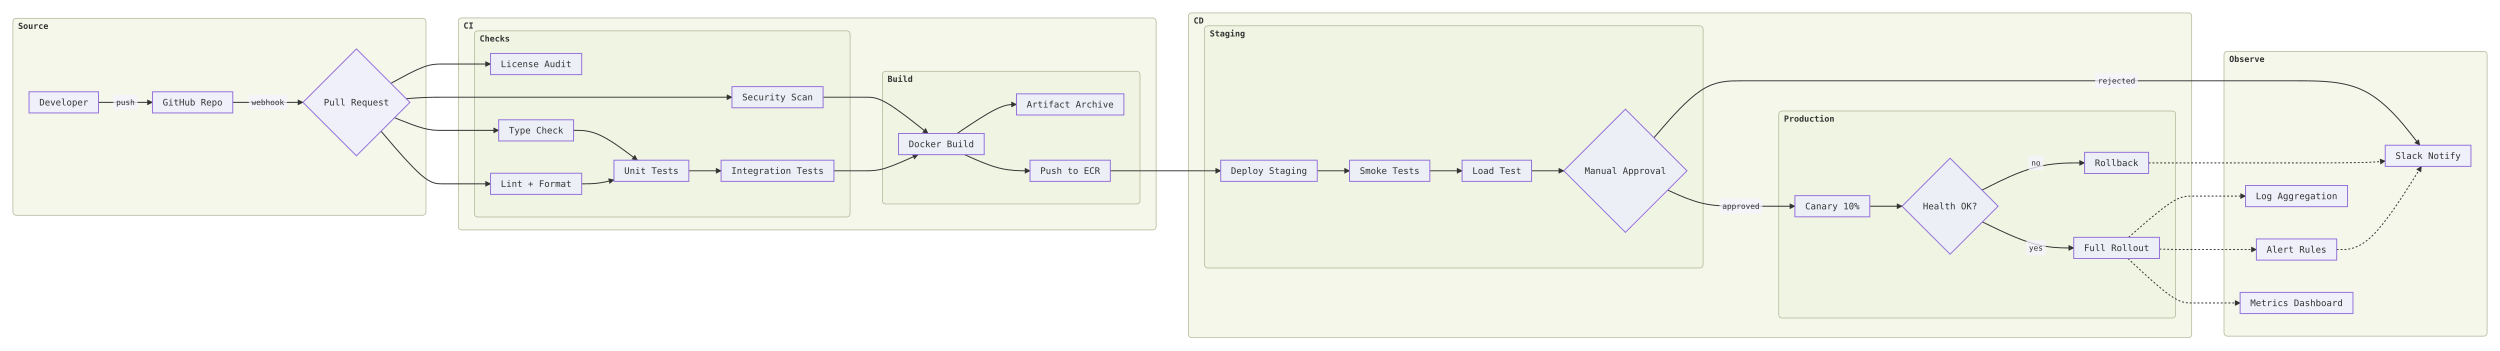
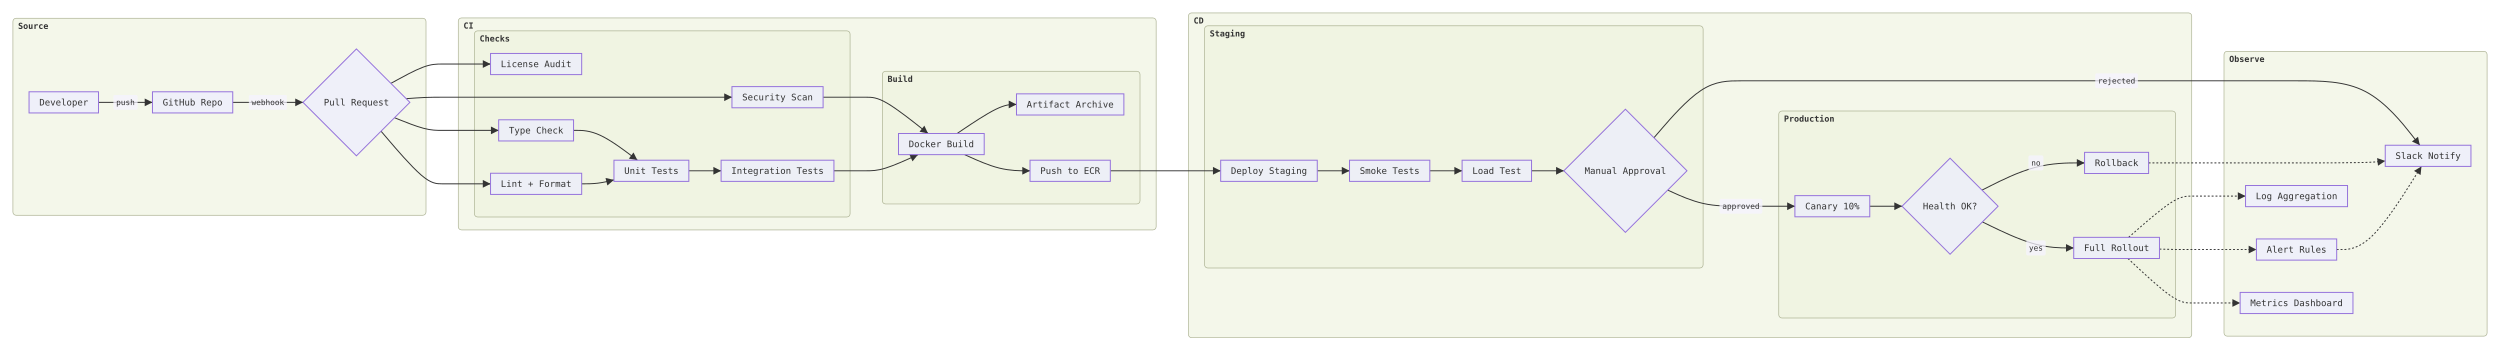
<svg xmlns="http://www.w3.org/2000/svg" viewBox="0 0 3873.2 543.2" width="3873.2" height="543.2">
  <defs>
-     <marker id="arrow-point" viewBox="0 0 10 10" refX="9" refY="5" markerWidth="6" markerHeight="6" orient="auto-start-reverse">
+     <marker id="arrow-point" viewBox="0 0 10 10" refX="10" refY="5" markerWidth="8" markerHeight="8" orient="auto-start-reverse">
      <path d="M0 0 L10 5 L0 10 Z" fill="#333333" />
    </marker>
  </defs>
  <g transform="translate(20, 20)">
    <rect x="0" y="8.3" width="640" height="305.2" rx="5" ry="5" fill="#ecf2dc99" stroke="#a8ae8e" stroke-width="1" />
    <text x="8" y="20.3" text-anchor="start" dominant-baseline="central" font-size="13px" font-family="'Intel One Mono', 'SF Mono', 'Cascadia Code', 'JetBrains Mono', 'Fira Code', 'Consolas', 'Menlo', monospace" fill="#333333" font-weight="bold">Source</text>
    <rect x="690" y="7.8" width="1081.2" height="328.4" rx="5" ry="5" fill="#ecf2dc99" stroke="#a8ae8e" stroke-width="1" />
    <text x="698" y="19.8" text-anchor="start" dominant-baseline="central" font-size="13px" font-family="'Intel One Mono', 'SF Mono', 'Cascadia Code', 'JetBrains Mono', 'Fira Code', 'Consolas', 'Menlo', monospace" fill="#333333" font-weight="bold">CI</text>
    <rect x="715" y="27.8" width="582" height="288.4" rx="5" ry="5" fill="#ecf2dc99" stroke="#a8ae8e" stroke-width="1" />
    <text x="723" y="39.8" text-anchor="start" dominant-baseline="central" font-size="13px" font-family="'Intel One Mono', 'SF Mono', 'Cascadia Code', 'JetBrains Mono', 'Fira Code', 'Consolas', 'Menlo', monospace" fill="#333333" font-weight="bold">Checks</text>
    <rect x="1347" y="90.4" width="399.2" height="205.6" rx="5" ry="5" fill="#ecf2dc99" stroke="#a8ae8e" stroke-width="1" />
    <text x="1355" y="102.4" text-anchor="start" dominant-baseline="central" font-size="13px" font-family="'Intel One Mono', 'SF Mono', 'Cascadia Code', 'JetBrains Mono', 'Fira Code', 'Consolas', 'Menlo', monospace" fill="#333333" font-weight="bold">Build</text>
    <rect x="1821.2" y="0" width="1554.4" height="503.2" rx="5" ry="5" fill="#ecf2dc99" stroke="#a8ae8e" stroke-width="1" />
    <text x="1829.2" y="12" text-anchor="start" dominant-baseline="central" font-size="13px" font-family="'Intel One Mono', 'SF Mono', 'Cascadia Code', 'JetBrains Mono', 'Fira Code', 'Consolas', 'Menlo', monospace" fill="#333333" font-weight="bold">CD</text>
    <rect x="1846.2" y="20" width="772.4" height="375.2" rx="5" ry="5" fill="#ecf2dc99" stroke="#a8ae8e" stroke-width="1" />
    <text x="1854.2" y="32" text-anchor="start" dominant-baseline="central" font-size="13px" font-family="'Intel One Mono', 'SF Mono', 'Cascadia Code', 'JetBrains Mono', 'Fira Code', 'Consolas', 'Menlo', monospace" fill="#333333" font-weight="bold">Staging</text>
    <rect x="2735.8" y="152" width="614.8" height="320.7" rx="5" ry="5" fill="#ecf2dc99" stroke="#a8ae8e" stroke-width="1" />
    <text x="2743.8" y="164" text-anchor="start" dominant-baseline="central" font-size="13px" font-family="'Intel One Mono', 'SF Mono', 'Cascadia Code', 'JetBrains Mono', 'Fira Code', 'Consolas', 'Menlo', monospace" fill="#333333" font-weight="bold">Production</text>
    <rect x="3425.6" y="59.5" width="407.6" height="441.3" rx="5" ry="5" fill="#ecf2dc99" stroke="#a8ae8e" stroke-width="1" />
    <text x="3433.6" y="71.5" text-anchor="start" dominant-baseline="central" font-size="13px" font-family="'Intel One Mono', 'SF Mono', 'Cascadia Code', 'JetBrains Mono', 'Fira Code', 'Consolas', 'Menlo', monospace" fill="#333333" font-weight="bold">Observe</text>
    <path d="M132.6 138.6 L139.57 138.6 C146.53 138.6 160.47 138.6 174.4 138.6 C188.33 138.6 202.27 138.6 209.23 138.6 L216.2 138.6" fill="none" stroke="#333333" stroke-width="1.5" marker-end="url(#arrow-point)" />
    <rect x="156" y="127.4" width="36.8" height="22.4" rx="2" ry="2" fill="#f5f3ffbf" stroke="#f5f3ffbf" stroke-width="0.5" />
    <text x="174.4" y="138.6" text-anchor="middle" dominant-baseline="central" font-size="12px" font-family="'Intel One Mono', 'SF Mono', 'Cascadia Code', 'JetBrains Mono', 'Fira Code', 'Consolas', 'Menlo', monospace" fill="#333333">push</text>
    <path d="M340.6 138.6 L349.67 138.6 C358.73 138.6 376.87 138.6 395 138.6 C413.13 138.6 431.27 138.6 440.33 138.6 L449.4 138.6" fill="none" stroke="#333333" stroke-width="1.5" marker-end="url(#arrow-point)" />
    <rect x="365.8" y="127.4" width="58.4" height="22.4" rx="2" ry="2" fill="#f5f3ffbf" stroke="#f5f3ffbf" stroke-width="0.5" />
    <text x="395" y="138.6" text-anchor="middle" dominant-baseline="central" font-size="12px" font-family="'Intel One Mono', 'SF Mono', 'Cascadia Code', 'JetBrains Mono', 'Fira Code', 'Consolas', 'Menlo', monospace" fill="#333333">webhook</text>
    <path d="M570.34 183.26 L581.95 196.85 C593.56 210.44 616.78 237.62 632.56 251.21 C648.33 264.8 656.67 264.8 665 264.8 C673.33 264.8 681.67 264.8 690 264.8 C698.33 264.8 706.67 264.8 715 264.8 C723.33 264.8 731.67 264.8 735.83 264.8 L740 264.8" fill="none" stroke="#333333" stroke-width="1.5" marker-end="url(#arrow-point)" />
    <path d="M591.23 162.37 L599.36 165.64 C607.49 168.91 623.74 175.46 636.04 178.73 C648.33 182 656.67 182 665 182 C673.33 182 681.67 182 690 182 C698.33 182 706.67 182 717.1 182 C727.53 182 740.07 182 746.33 182 L752.6 182" fill="none" stroke="#333333" stroke-width="1.5" marker-end="url(#arrow-point)" />
    <path d="M609.28 132.88 L614.4 132.5 C619.52 132.12 629.76 131.36 639.05 130.98 C648.33 130.6 656.67 130.6 665 130.6 C673.33 130.6 681.67 130.6 690 130.6 C698.33 130.6 706.67 130.6 726.77 130.6 C746.87 130.6 778.73 130.6 810.6 130.6 C842.47 130.6 874.33 130.6 904.1 130.6 C933.87 130.6 961.53 130.6 989.2 130.6 C1016.87 130.6 1044.53 130.6 1065.33 130.6 C1086.13 130.6 1100.07 130.6 1107.03 130.6 L1114 130.6" fill="none" stroke="#333333" stroke-width="1.5" marker-end="url(#arrow-point)" />
    <path d="M585.58 109.18 L594.65 104.19 C603.72 99.19 621.86 89.19 635.1 84.2 C648.33 79.2 656.67 79.2 665 79.2 C673.33 79.2 681.67 79.2 690 79.2 C698.33 79.2 706.67 79.2 715 79.2 C723.33 79.2 731.67 79.2 735.83 79.2 L740 79.2" fill="none" stroke="#333333" stroke-width="1.5" marker-end="url(#arrow-point)" />
    <path d="M881.2 264.8 L885.37 264.8 C889.53 264.8 897.87 264.8 906.2 263.79 C914.53 262.77 922.87 260.74 927.03 259.73 L931.2 258.72" fill="none" stroke="#333333" stroke-width="1.5" marker-end="url(#arrow-point)" />
    <path d="M868.6 182 L874.87 182 C881.13 182 893.67 182 910.14 189.7 C926.62 197.4 947.04 212.8 957.25 220.5 L967.46 228.2" fill="none" stroke="#333333" stroke-width="1.5" marker-end="url(#arrow-point)" />
    <path d="M1047.2 244.6 L1051.37 244.6 C1055.53 244.6 1063.87 244.6 1072.2 244.6 C1080.53 244.6 1088.87 244.6 1093.03 244.6 L1097.2 244.6" fill="none" stroke="#333333" stroke-width="1.5" marker-end="url(#arrow-point)" />
    <path d="M1272 244.6 L1276.17 244.6 C1280.33 244.6 1288.67 244.6 1297 244.6 C1305.33 244.6 1313.67 244.6 1322 244.6 C1330.33 244.6 1338.67 244.6 1352.03 240.43 C1365.4 236.27 1383.8 227.93 1392.99 223.77 L1402.19 219.6" fill="none" stroke="#333333" stroke-width="1.5" marker-end="url(#arrow-point)" />
    <path d="M1255.2 130.6 L1262.17 130.6 C1269.13 130.6 1283.07 130.6 1294.2 130.6 C1305.33 130.6 1313.67 130.6 1322 130.6 C1330.33 130.6 1338.67 130.6 1354.63 139.97 C1370.58 149.33 1394.17 168.07 1405.96 177.43 L1417.75 186.8" fill="none" stroke="#333333" stroke-width="1.5" marker-end="url(#arrow-point)" />
    <path d="M1474.61 219.6 L1483.81 223.77 C1493 227.93 1511.4 236.27 1528.27 240.43 C1545.13 244.6 1560.47 244.6 1568.13 244.6 L1575.8 244.6" fill="none" stroke="#333333" stroke-width="1.5" marker-end="url(#arrow-point)" />
    <path d="M1462.81 186.8 L1473.98 179.3 C1485.14 171.8 1507.47 156.8 1522.8 149.3 C1538.13 141.8 1546.47 141.8 1550.63 141.8 L1554.8 141.8" fill="none" stroke="#333333" stroke-width="1.5" marker-end="url(#arrow-point)" />
    <path d="M1700.2 244.6 L1707.87 244.6 C1715.53 244.6 1730.87 244.6 1742.7 244.6 C1754.53 244.6 1762.87 244.6 1771.2 244.6 C1779.53 244.6 1787.87 244.6 1796.2 244.6 C1804.53 244.6 1812.87 244.6 1821.2 244.6 C1829.53 244.6 1837.87 244.6 1846.2 244.6 C1854.53 244.6 1862.87 244.6 1867.03 244.6 L1871.2 244.6" fill="none" stroke="#333333" stroke-width="1.5" marker-end="url(#arrow-point)" />
    <path d="M2020.8 244.6 L2024.97 244.6 C2029.13 244.6 2037.47 244.6 2045.8 244.6 C2054.13 244.6 2062.47 244.6 2066.63 244.6 L2070.8 244.6" fill="none" stroke="#333333" stroke-width="1.5" marker-end="url(#arrow-point)" />
    <path d="M2195.2 244.6 L2199.37 244.6 C2203.53 244.6 2211.87 244.6 2220.2 244.6 C2228.53 244.6 2236.87 244.6 2241.03 244.6 L2245.2 244.6" fill="none" stroke="#333333" stroke-width="1.5" marker-end="url(#arrow-point)" />
    <path d="M2352.8 244.6 L2356.97 244.6 C2361.13 244.6 2369.47 244.6 2377.8 244.6 C2386.13 244.6 2394.47 244.6 2398.63 244.6 L2402.8 244.6" fill="none" stroke="#333333" stroke-width="1.5" marker-end="url(#arrow-point)" />
    <path d="M2563.72 274.48 L2572.87 278.65 C2582.02 282.82 2600.31 291.16 2619.22 295.33 C2638.13 299.5 2657.67 299.5 2677.2 299.5 C2696.73 299.5 2716.27 299.5 2730.2 299.5 C2744.13 299.5 2752.47 299.5 2756.63 299.5 L2760.8 299.5" fill="none" stroke="#333333" stroke-width="1.5" marker-end="url(#arrow-point)" />
    <rect x="2644.4" y="288.3" width="65.6" height="22.4" rx="2" ry="2" fill="#f5f3ffbf" stroke="#f5f3ffbf" stroke-width="0.5" />
    <text x="2677.2" y="299.5" text-anchor="middle" dominant-baseline="central" font-size="12px" font-family="'Intel One Mono', 'SF Mono', 'Cascadia Code', 'JetBrains Mono', 'Fira Code', 'Consolas', 'Menlo', monospace" fill="#333333">approved</text>
    <path d="M2542.41 193.41 L2555.11 178.71 C2567.81 164.01 2593.2 134.6 2615.67 119.9 C2638.13 105.2 2657.67 105.2 2677.2 105.2 C2696.73 105.2 2716.27 105.2 2739.87 105.2 C2763.47 105.2 2791.13 105.2 2818.8 105.2 C2846.47 105.2 2874.13 105.2 2904.53 105.2 C2934.93 105.2 2968.07 105.2 3006.8 105.2 C3045.53 105.2 3089.87 105.2 3132.87 105.2 C3175.87 105.2 3217.53 105.2 3253.6 105.2 C3289.67 105.2 3320.13 105.2 3339.53 105.2 C3358.93 105.2 3367.27 105.2 3375.6 105.2 C3383.93 105.2 3392.27 105.2 3400.6 105.2 C3408.93 105.2 3417.27 105.2 3440.17 105.2 C3463.07 105.2 3500.53 105.2 3538 105.2 C3575.47 105.2 3612.93 105.2 3644.75 121.83 C3676.57 138.47 3702.73 171.73 3715.82 188.37 L3728.9 205" fill="none" stroke="#333333" stroke-width="1.5" marker-end="url(#arrow-point)" />
    <rect x="3226.4" y="94" width="65.6" height="22.4" rx="2" ry="2" fill="#f5f3ffbf" stroke="#f5f3ffbf" stroke-width="0.5" />
    <text x="3259.2" y="105.2" text-anchor="middle" dominant-baseline="central" font-size="12px" font-family="'Intel One Mono', 'SF Mono', 'Cascadia Code', 'JetBrains Mono', 'Fira Code', 'Consolas', 'Menlo', monospace" fill="#333333">rejected</text>
    <path d="M2876.8 299.5 L2880.97 299.5 C2885.13 299.5 2893.47 299.5 2901.8 299.5 C2910.13 299.5 2918.47 299.5 2922.63 299.5 L2926.8 299.5" fill="none" stroke="#333333" stroke-width="1.5" marker-end="url(#arrow-point)" />
    <path d="M3051.28 323.82 L3065.1 330.54 C3078.92 337.25 3106.56 350.67 3130.15 357.39 C3153.73 364.1 3173.27 364.1 3183.03 364.1 L3192.8 364.1" fill="none" stroke="#333333" stroke-width="1.5" marker-end="url(#arrow-point)" />
    <rect x="3119.4" y="352.9" width="29.6" height="22.4" rx="2" ry="2" fill="#f5f3ffbf" stroke="#f5f3ffbf" stroke-width="0.5" />
    <text x="3134.2" y="364.1" text-anchor="middle" dominant-baseline="central" font-size="12px" font-family="'Intel One Mono', 'SF Mono', 'Cascadia Code', 'JetBrains Mono', 'Fira Code', 'Consolas', 'Menlo', monospace" fill="#333333">yes</text>
    <path d="M3050.65 274.55 L3064.58 267.53 C3078.5 260.5 3106.35 246.45 3132.84 239.43 C3159.33 232.4 3184.47 232.4 3197.03 232.4 L3209.6 232.4" fill="none" stroke="#333333" stroke-width="1.5" marker-end="url(#arrow-point)" />
    <rect x="3123" y="221.2" width="22.4" height="22.4" rx="2" ry="2" fill="#f5f3ffbf" stroke="#f5f3ffbf" stroke-width="0.5" />
    <text x="3134.2" y="232.4" text-anchor="middle" dominant-baseline="central" font-size="12px" font-family="'Intel One Mono', 'SF Mono', 'Cascadia Code', 'JetBrains Mono', 'Fira Code', 'Consolas', 'Menlo', monospace" fill="#333333">no</text>
    <path d="M3276.77 380.5 L3289.08 391.98 C3301.38 403.47 3325.99 426.43 3342.46 437.92 C3358.93 449.4 3367.27 449.4 3375.6 449.4 C3383.93 449.4 3392.27 449.4 3400.6 449.4 C3408.93 449.4 3417.27 449.4 3425.6 449.4 C3433.93 449.4 3442.27 449.4 3446.43 449.4 L3450.6 449.4" fill="none" stroke="#333333" stroke-width="1.5" stroke-dasharray="3 3" marker-end="url(#arrow-point)" />
    <path d="M3325.6 365.92 L3329.77 366.03 C3333.93 366.14 3342.27 366.37 3350.6 366.49 C3358.93 366.6 3367.27 366.6 3375.6 366.6 C3383.93 366.6 3392.27 366.6 3400.6 366.6 C3408.93 366.6 3417.27 366.6 3429.8 366.6 C3442.33 366.6 3459.07 366.6 3467.43 366.6 L3475.8 366.6" fill="none" stroke="#333333" stroke-width="1.5" stroke-dasharray="3 3" marker-end="url(#arrow-point)" />
    <path d="M3277.87 347.7 L3289.99 337.05 C3302.11 326.4 3326.36 305.1 3342.64 294.45 C3358.93 283.8 3367.27 283.8 3375.6 283.8 C3383.93 283.8 3392.27 283.8 3400.6 283.8 C3408.93 283.8 3417.27 283.8 3427 283.8 C3436.73 283.8 3447.87 283.8 3453.43 283.8 L3459 283.8" fill="none" stroke="#333333" stroke-width="1.5" stroke-dasharray="3 3" marker-end="url(#arrow-point)" />
    <path d="M3308.8 232.4 L3315.77 232.4 C3322.73 232.4 3336.67 232.4 3347.8 232.4 C3358.93 232.4 3367.27 232.4 3375.6 232.4 C3383.93 232.4 3392.27 232.4 3400.6 232.4 C3408.93 232.4 3417.27 232.4 3440.17 232.4 C3463.07 232.4 3500.53 232.4 3538 232.4 C3575.47 232.4 3612.93 232.4 3635.83 231.9 C3658.73 231.4 3667.07 230.39 3671.23 229.89 L3675.4 229.39" fill="none" stroke="#333333" stroke-width="1.5" stroke-dasharray="3 3" marker-end="url(#arrow-point)" />
    <path d="M3600.2 366.6 L3608.57 366.6 C3616.93 366.6 3633.67 366.6 3655.55 345.13 C3677.43 323.67 3704.45 280.73 3717.96 259.27 L3731.48 237.8" fill="none" stroke="#333333" stroke-width="1.5" stroke-dasharray="3 3" marker-end="url(#arrow-point)" />
    <rect x="25" y="122.2" width="107.6" height="32.8" fill="#ececffb2" stroke="#9370db" stroke-width="1.5" />
    <text x="78.8" y="138.6" text-anchor="middle" dominant-baseline="central" font-size="14px" font-family="'Intel One Mono', 'SF Mono', 'Cascadia Code', 'JetBrains Mono', 'Fira Code', 'Consolas', 'Menlo', monospace" fill="#333333">Developer</text>
    <rect x="216.2" y="122.2" width="124.4" height="32.8" fill="#ececffb2" stroke="#9370db" stroke-width="1.5" />
    <text x="278.4" y="138.6" text-anchor="middle" dominant-baseline="central" font-size="14px" font-family="'Intel One Mono', 'SF Mono', 'Cascadia Code', 'JetBrains Mono', 'Fira Code', 'Consolas', 'Menlo', monospace" fill="#333333">GitHub Repo</text>
    <polygon points="532.2,55.8 615,138.6 532.2,221.4 449.4,138.6" fill="#ececffb2" stroke="#9370db" stroke-width="1.5" />
    <text x="532.2" y="138.6" text-anchor="middle" dominant-baseline="central" font-size="14px" font-family="'Intel One Mono', 'SF Mono', 'Cascadia Code', 'JetBrains Mono', 'Fira Code', 'Consolas', 'Menlo', monospace" fill="#333333">Pull Request</text>
    <rect x="740" y="248.4" width="141.2" height="32.8" fill="#ececffb2" stroke="#9370db" stroke-width="1.5" />
    <text x="810.6" y="264.8" text-anchor="middle" dominant-baseline="central" font-size="14px" font-family="'Intel One Mono', 'SF Mono', 'Cascadia Code', 'JetBrains Mono', 'Fira Code', 'Consolas', 'Menlo', monospace" fill="#333333">Lint + Format</text>
    <rect x="752.6" y="165.6" width="116" height="32.8" fill="#ececffb2" stroke="#9370db" stroke-width="1.5" />
    <text x="810.6" y="182" text-anchor="middle" dominant-baseline="central" font-size="14px" font-family="'Intel One Mono', 'SF Mono', 'Cascadia Code', 'JetBrains Mono', 'Fira Code', 'Consolas', 'Menlo', monospace" fill="#333333">Type Check</text>
    <rect x="931.2" y="228.2" width="116" height="32.8" fill="#ececffb2" stroke="#9370db" stroke-width="1.5" />
    <text x="989.2" y="244.6" text-anchor="middle" dominant-baseline="central" font-size="14px" font-family="'Intel One Mono', 'SF Mono', 'Cascadia Code', 'JetBrains Mono', 'Fira Code', 'Consolas', 'Menlo', monospace" fill="#333333">Unit Tests</text>
    <rect x="1097.2" y="228.2" width="174.8" height="32.8" fill="#ececffb2" stroke="#9370db" stroke-width="1.5" />
    <text x="1184.6" y="244.6" text-anchor="middle" dominant-baseline="central" font-size="14px" font-family="'Intel One Mono', 'SF Mono', 'Cascadia Code', 'JetBrains Mono', 'Fira Code', 'Consolas', 'Menlo', monospace" fill="#333333">Integration Tests</text>
    <rect x="1114" y="114.2" width="141.2" height="32.8" fill="#ececffb2" stroke="#9370db" stroke-width="1.5" />
    <text x="1184.6" y="130.6" text-anchor="middle" dominant-baseline="central" font-size="14px" font-family="'Intel One Mono', 'SF Mono', 'Cascadia Code', 'JetBrains Mono', 'Fira Code', 'Consolas', 'Menlo', monospace" fill="#333333">Security Scan</text>
    <rect x="740" y="62.8" width="141.2" height="32.8" fill="#ececffb2" stroke="#9370db" stroke-width="1.5" />
    <text x="810.6" y="79.2" text-anchor="middle" dominant-baseline="central" font-size="14px" font-family="'Intel One Mono', 'SF Mono', 'Cascadia Code', 'JetBrains Mono', 'Fira Code', 'Consolas', 'Menlo', monospace" fill="#333333">License Audit</text>
    <rect x="1372" y="186.8" width="132.8" height="32.8" fill="#ececffb2" stroke="#9370db" stroke-width="1.5" />
    <text x="1438.4" y="203.2" text-anchor="middle" dominant-baseline="central" font-size="14px" font-family="'Intel One Mono', 'SF Mono', 'Cascadia Code', 'JetBrains Mono', 'Fira Code', 'Consolas', 'Menlo', monospace" fill="#333333">Docker Build</text>
    <rect x="1575.8" y="228.2" width="124.4" height="32.8" fill="#ececffb2" stroke="#9370db" stroke-width="1.5" />
    <text x="1638" y="244.6" text-anchor="middle" dominant-baseline="central" font-size="14px" font-family="'Intel One Mono', 'SF Mono', 'Cascadia Code', 'JetBrains Mono', 'Fira Code', 'Consolas', 'Menlo', monospace" fill="#333333">Push to ECR</text>
    <rect x="1554.8" y="125.4" width="166.4" height="32.8" fill="#ececffb2" stroke="#9370db" stroke-width="1.5" />
    <text x="1638" y="141.8" text-anchor="middle" dominant-baseline="central" font-size="14px" font-family="'Intel One Mono', 'SF Mono', 'Cascadia Code', 'JetBrains Mono', 'Fira Code', 'Consolas', 'Menlo', monospace" fill="#333333">Artifact Archive</text>
    <rect x="1871.2" y="228.2" width="149.6" height="32.8" fill="#ececffb2" stroke="#9370db" stroke-width="1.5" />
    <text x="1946" y="244.6" text-anchor="middle" dominant-baseline="central" font-size="14px" font-family="'Intel One Mono', 'SF Mono', 'Cascadia Code', 'JetBrains Mono', 'Fira Code', 'Consolas', 'Menlo', monospace" fill="#333333">Deploy Staging</text>
    <rect x="2070.8" y="228.2" width="124.4" height="32.8" fill="#ececffb2" stroke="#9370db" stroke-width="1.5" />
    <text x="2133" y="244.6" text-anchor="middle" dominant-baseline="central" font-size="14px" font-family="'Intel One Mono', 'SF Mono', 'Cascadia Code', 'JetBrains Mono', 'Fira Code', 'Consolas', 'Menlo', monospace" fill="#333333">Smoke Tests</text>
    <rect x="2245.2" y="228.2" width="107.6" height="32.8" fill="#ececffb2" stroke="#9370db" stroke-width="1.5" />
    <text x="2299" y="244.6" text-anchor="middle" dominant-baseline="central" font-size="14px" font-family="'Intel One Mono', 'SF Mono', 'Cascadia Code', 'JetBrains Mono', 'Fira Code', 'Consolas', 'Menlo', monospace" fill="#333333">Load Test</text>
    <polygon points="2498.2,149.2 2593.6,244.6 2498.2,340 2402.8,244.6" fill="#ececffb2" stroke="#9370db" stroke-width="1.5" />
    <text x="2498.2" y="244.6" text-anchor="middle" dominant-baseline="central" font-size="14px" font-family="'Intel One Mono', 'SF Mono', 'Cascadia Code', 'JetBrains Mono', 'Fira Code', 'Consolas', 'Menlo', monospace" fill="#333333">Manual Approval</text>
    <rect x="2760.8" y="283.1" width="116" height="32.8" fill="#ececffb2" stroke="#9370db" stroke-width="1.5" />
    <text x="2818.8" y="299.5" text-anchor="middle" dominant-baseline="central" font-size="14px" font-family="'Intel One Mono', 'SF Mono', 'Cascadia Code', 'JetBrains Mono', 'Fira Code', 'Consolas', 'Menlo', monospace" fill="#333333">Canary 10%</text>
    <polygon points="3001.2,225.1 3075.6,299.5 3001.2,373.9 2926.8,299.5" fill="#ececffb2" stroke="#9370db" stroke-width="1.5" />
    <text x="3001.2" y="299.5" text-anchor="middle" dominant-baseline="central" font-size="14px" font-family="'Intel One Mono', 'SF Mono', 'Cascadia Code', 'JetBrains Mono', 'Fira Code', 'Consolas', 'Menlo', monospace" fill="#333333">Health OK?</text>
    <rect x="3192.8" y="347.7" width="132.8" height="32.8" fill="#ececffb2" stroke="#9370db" stroke-width="1.5" />
    <text x="3259.2" y="364.1" text-anchor="middle" dominant-baseline="central" font-size="14px" font-family="'Intel One Mono', 'SF Mono', 'Cascadia Code', 'JetBrains Mono', 'Fira Code', 'Consolas', 'Menlo', monospace" fill="#333333">Full Rollout</text>
    <rect x="3209.6" y="216" width="99.2" height="32.8" fill="#ececffb2" stroke="#9370db" stroke-width="1.5" />
    <text x="3259.2" y="232.4" text-anchor="middle" dominant-baseline="central" font-size="14px" font-family="'Intel One Mono', 'SF Mono', 'Cascadia Code', 'JetBrains Mono', 'Fira Code', 'Consolas', 'Menlo', monospace" fill="#333333">Rollback</text>
    <rect x="3450.6" y="433" width="174.8" height="32.8" fill="#ececffb2" stroke="#9370db" stroke-width="1.5" />
    <text x="3538" y="449.4" text-anchor="middle" dominant-baseline="central" font-size="14px" font-family="'Intel One Mono', 'SF Mono', 'Cascadia Code', 'JetBrains Mono', 'Fira Code', 'Consolas', 'Menlo', monospace" fill="#333333">Metrics Dashboard</text>
    <rect x="3475.8" y="350.2" width="124.4" height="32.8" fill="#ececffb2" stroke="#9370db" stroke-width="1.5" />
    <text x="3538" y="366.6" text-anchor="middle" dominant-baseline="central" font-size="14px" font-family="'Intel One Mono', 'SF Mono', 'Cascadia Code', 'JetBrains Mono', 'Fira Code', 'Consolas', 'Menlo', monospace" fill="#333333">Alert Rules</text>
    <rect x="3459" y="267.4" width="158" height="32.8" fill="#ececffb2" stroke="#9370db" stroke-width="1.5" />
    <text x="3538" y="283.8" text-anchor="middle" dominant-baseline="central" font-size="14px" font-family="'Intel One Mono', 'SF Mono', 'Cascadia Code', 'JetBrains Mono', 'Fira Code', 'Consolas', 'Menlo', monospace" fill="#333333">Log Aggregation</text>
    <rect x="3675.4" y="205" width="132.8" height="32.8" fill="#ececffb2" stroke="#9370db" stroke-width="1.5" />
    <text x="3741.8" y="221.4" text-anchor="middle" dominant-baseline="central" font-size="14px" font-family="'Intel One Mono', 'SF Mono', 'Cascadia Code', 'JetBrains Mono', 'Fira Code', 'Consolas', 'Menlo', monospace" fill="#333333">Slack Notify</text>
  </g>
</svg>
